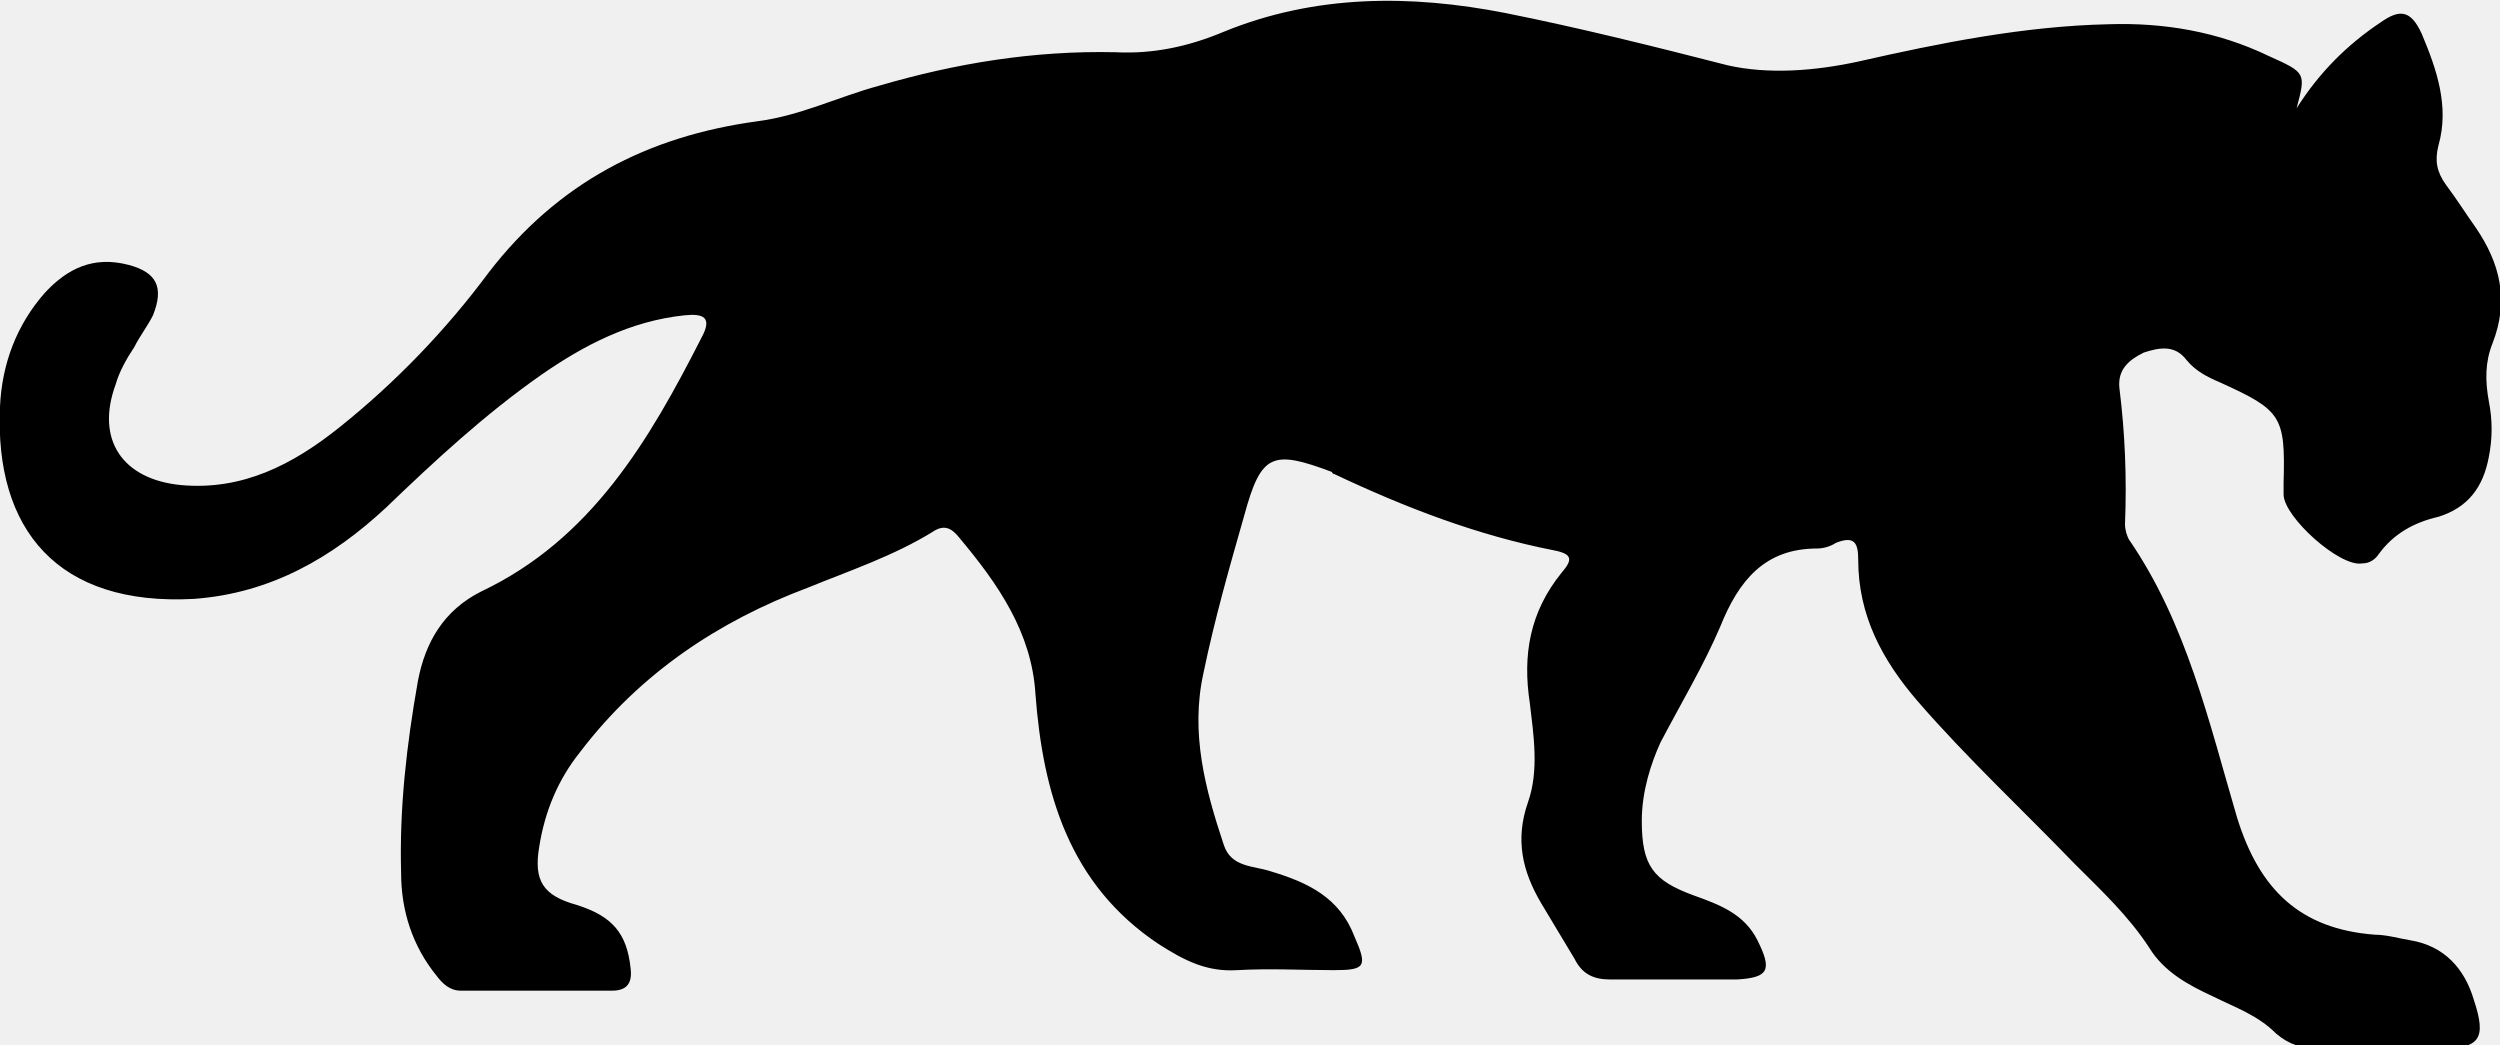
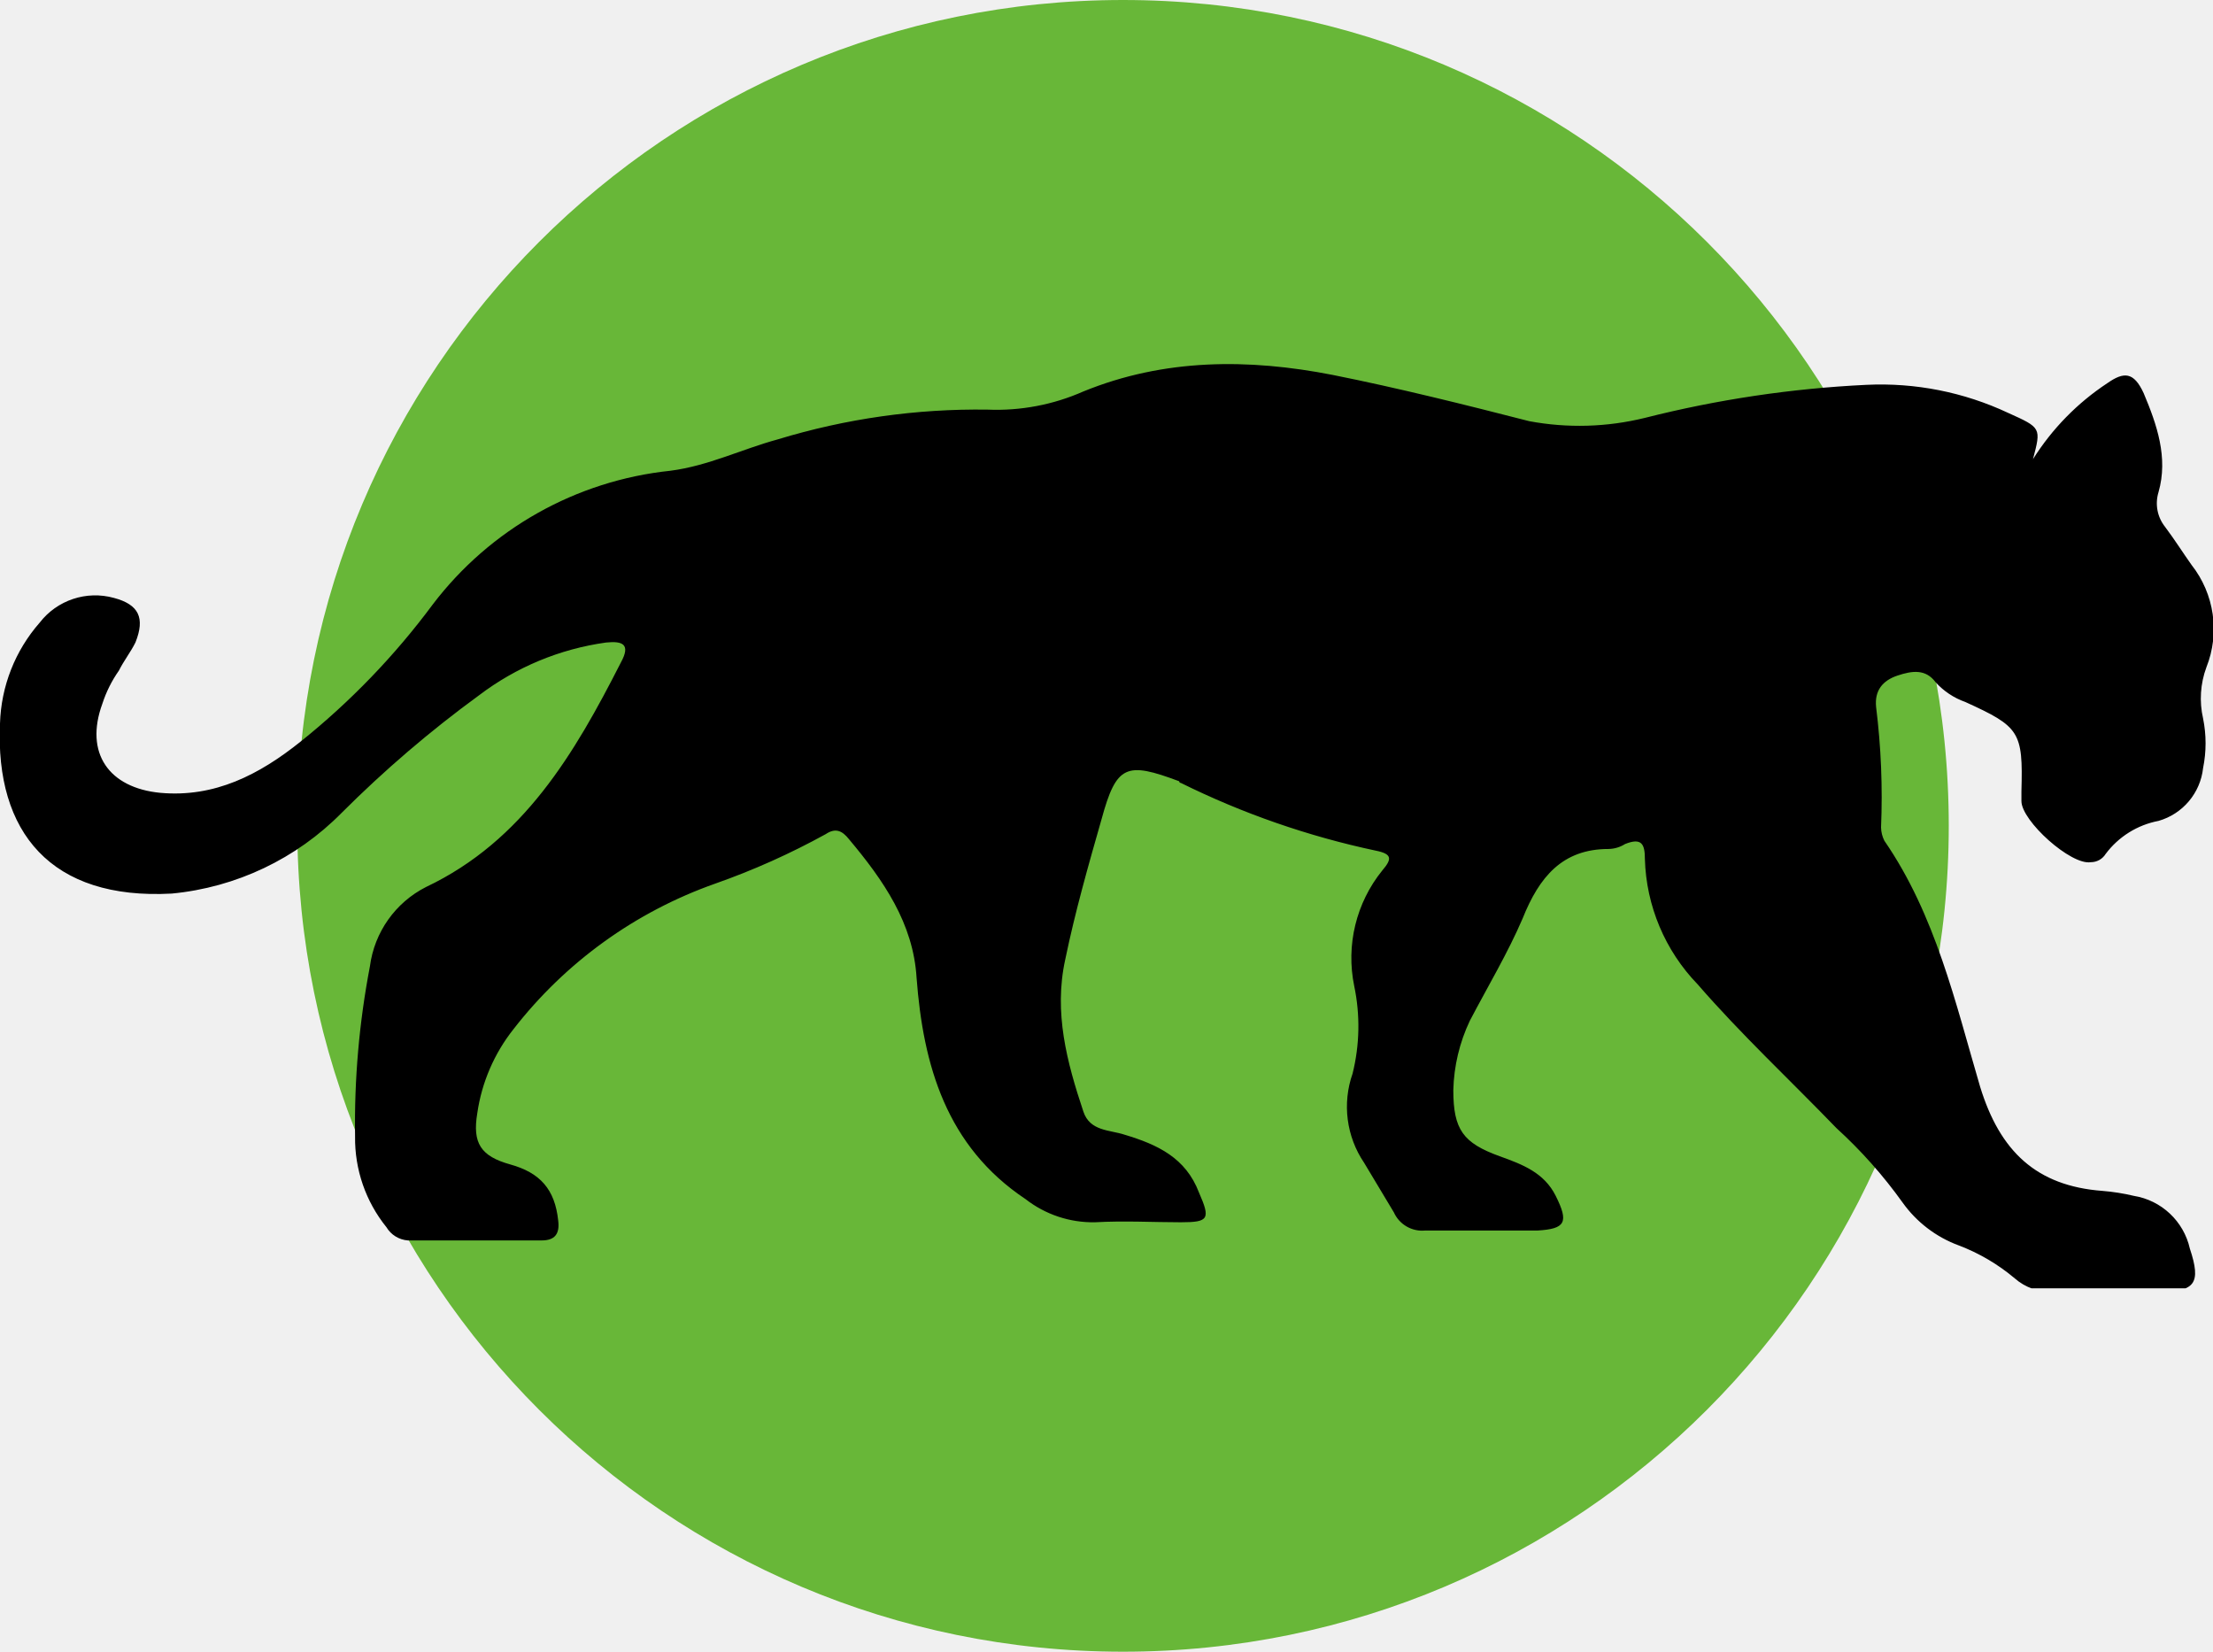
- <svg xmlns="http://www.w3.org/2000/svg" version="1.1" id="Layer_1" x="0px" y="0px" viewBox="0 0 134 56" style="enable-background:new 0 0 134 56;" xml:space="preserve">
-   <g>
-     <path d="M123.1,5.8c1.2-1.9,2.7-3.4,4.5-4.6c1-0.7,1.6-0.7,2.2,0.6c0.8,1.9,1.5,3.9,0.9,6c-0.2,0.8-0.1,1.4,0.4,2.1     c0.6,0.8,1.1,1.6,1.6,2.3c1.3,1.9,1.8,3.9,0.9,6.2c-0.4,1-0.4,2-0.2,3.1c0.2,1,0.2,2,0,3c-0.3,1.6-1.1,2.7-2.7,3.2     c-1.3,0.3-2.4,0.9-3.2,2c-0.2,0.3-0.5,0.5-0.9,0.5c-1.2,0.2-4.2-2.5-4.2-3.7c0-0.2,0-0.4,0-0.6c0.1-3.6-0.1-3.9-3.4-5.4     c-0.7-0.3-1.3-0.6-1.8-1.2c-0.6-0.8-1.4-0.7-2.3-0.4c-0.8,0.4-1.4,0.9-1.3,1.9c0.3,2.4,0.4,4.8,0.3,7.3c0,0.3,0.1,0.6,0.2,0.8     c3.1,4.5,4.3,9.8,5.8,14.9c1.2,3.9,3.4,6,7.4,6.3c0.6,0,1.3,0.2,1.9,0.3c1.8,0.3,2.9,1.5,3.4,3.2c0.7,2.1,0.3,2.6-1.8,2.6     c-2.2,0-4.3,0-6.5,0c-0.9,0-1.6-0.2-2.3-0.8c-1-1-2.2-1.4-3.4-2c-1.3-0.6-2.6-1.3-3.4-2.6c-1.1-1.7-2.6-3.1-4-4.5     c-2.8-2.9-5.8-5.7-8.4-8.7c-1.9-2.2-3.2-4.6-3.2-7.6c0-0.9-0.2-1.3-1.2-0.9c-0.3,0.2-0.7,0.3-1,0.3c-2.8,0-4.2,1.7-5.2,4.2     c-0.9,2.1-2.1,4.1-3.2,6.2C88.5,40.9,88,42.4,88,44c0,2.4,0.6,3.2,2.8,4c1.4,0.5,2.7,1,3.4,2.4c0.8,1.6,0.6,2-1.1,2.1     c-2.3,0-4.5,0-6.8,0c-0.9,0-1.5-0.3-1.9-1.1c-0.6-1-1.2-2-1.8-3c-1-1.7-1.4-3.4-0.7-5.4c0.6-1.7,0.3-3.6,0.1-5.3     c-0.4-2.6,0-4.9,1.7-7c0.6-0.7,0.6-1-0.4-1.2c-4.1-0.8-8-2.3-11.8-4.1c0,0-0.1,0-0.1-0.1c-3.2-1.2-3.8-1-4.7,2.3     c-0.8,2.8-1.6,5.6-2.2,8.5c-0.7,3.2,0.1,6.2,1.1,9.2c0.4,1.2,1.6,1.1,2.5,1.4c2,0.6,3.7,1.4,4.5,3.5c0.7,1.6,0.6,1.8-1.1,1.8     c-1.7,0-3.4-0.1-5.2,0c-1.6,0.1-2.8-0.5-4.2-1.4c-4.8-3.2-6.2-8.1-6.6-13.4c-0.2-3.3-2-5.9-4.1-8.4c-0.4-0.5-0.8-0.7-1.4-0.3     c-2.1,1.3-4.5,2.1-6.7,3c-4.8,1.8-9,4.6-12.2,8.8c-1.2,1.5-1.9,3.2-2.2,5.1c-0.3,1.8,0.2,2.6,2,3.1c1.9,0.6,2.7,1.5,2.9,3.4     c0.1,0.8-0.2,1.2-1,1.2c-2.7,0-5.4,0-8.1,0c-0.6,0-1-0.4-1.3-0.8c-1.3-1.6-1.9-3.5-1.9-5.5c-0.1-3.5,0.3-6.9,0.9-10.3     c0.4-2.1,1.4-3.8,3.4-4.8c5.9-2.8,9-8.1,11.8-13.6c0.6-1.1,0.1-1.3-0.9-1.2c-2.9,0.3-5.4,1.6-7.7,3.2c-3,2.1-5.7,4.6-8.3,7.1     c-2.9,2.7-6.2,4.6-10.3,4.9C3.1,32.5-0.3,28.4,0,21.8c0.1-2.3,0.9-4.4,2.4-6.1c1.2-1.3,2.6-2,4.5-1.5c1.5,0.4,1.9,1.2,1.3,2.7     c-0.3,0.6-0.7,1.1-1,1.7c-0.4,0.6-0.8,1.3-1,2c-1.1,3,0.4,5.1,3.5,5.4c3.3,0.3,6-1.1,8.5-3.1c3-2.4,5.7-5.2,8-8.3     c3.7-4.8,8.5-7.3,14.4-8.1c2.3-0.3,4.3-1.3,6.5-1.9c4.1-1.2,8.3-1.9,12.7-1.8c2,0.1,3.9-0.3,5.8-1.1c4.9-2,10-2,15.1-1     c4,0.8,8,1.8,11.9,2.8c2.2,0.5,4.7,0.3,7-0.2c4.4-1,8.9-1.9,13.4-2c3-0.1,5.9,0.4,8.6,1.7C123.6,3.9,123.6,3.9,123.1,5.8z" />
+ <svg xmlns="http://www.w3.org/2000/svg" width="268" height="200" fill="none">
+   <circle cx="136" cy="100" r="100" fill="#68B738" />
+   <g clip-path="url(#clip0)">
+     <path d="M246.2 55.6a30.402 30.402 0 019-9.2c2-1.4 3.2-1.4 4.4 1.2 1.6 3.8 3 7.8 1.8 12a4.577 4.577 0 00.8 4.2c1.2 1.6 2.2 3.2 3.2 4.6a12.541 12.541 0 011.8 12.4 10.865 10.865 0 00-.4 6.2c.4 1.98.4 4.02 0 6a7.502 7.502 0 01-5.4 6.4 10.423 10.423 0 00-6.4 4 2.104 2.104 0 01-1.8 1c-2.4.4-8.4-5-8.4-7.4v-1.2c.2-7.2-.2-7.8-6.8-10.8a8.783 8.783 0 01-3.6-2.4c-1.2-1.6-2.8-1.4-4.6-.8-1.8.6-2.8 1.8-2.6 3.8.603 4.842.804 9.725.6 14.6.013.556.15 1.103.4 1.6 6.2 9 8.6 19.6 11.6 29.8 2.4 7.8 6.8 12 14.8 12.6 1.28.102 2.551.303 3.8.6a8.322 8.322 0 016.8 6.4c1.4 4.2.6 5.2-3.6 5.2h-13a6.481 6.481 0 01-4.6-1.6 23.413 23.413 0 00-6.8-4 14.525 14.525 0 01-6.8-5.2 57.213 57.213 0 00-8-9c-5.6-5.8-11.6-11.4-16.8-17.4a22.758 22.758 0 01-6.4-15.2c0-1.8-.4-2.6-2.4-1.8a3.865 3.865 0 01-2 .6c-5.6 0-8.4 3.4-10.4 8.4-1.8 4.2-4.2 8.2-6.4 12.4a20.786 20.786 0 00-2 8.4c0 4.8 1.2 6.4 5.6 8 2.8 1 5.4 2 6.8 4.8 1.6 3.2 1.2 4-2.2 4.2h-13.6a3.763 3.763 0 01-3.8-2.2l-3.6-6a12.103 12.103 0 01-1.4-10.8c.866-3.473.934-7.097.2-10.6a16.841 16.841 0 013.4-14c1.2-1.4 1.2-2-.8-2.4a100.105 100.105 0 01-23.6-8.2.198.198 0 01-.141-.059.198.198 0 01-.059-.141c-6.4-2.4-7.6-2-9.4 4.6-1.6 5.6-3.2 11.2-4.4 17-1.4 6.4.2 12.4 2.2 18.4.8 2.4 3.2 2.2 5 2.8 4 1.2 7.4 2.8 9 7 1.4 3.2 1.2 3.6-2.2 3.6-3.4 0-6.8-.2-10.4 0a13.278 13.278 0 01-8.4-2.8c-9.6-6.4-12.4-16.2-13.2-26.8-.4-6.6-4-11.8-8.2-16.8-.8-1-1.6-1.4-2.8-.6a88.649 88.649 0 01-13.4 6 53.421 53.421 0 00-24.4 17.6 21.26 21.26 0 00-4.4 10.2c-.6 3.6.4 5.2 4 6.2s5.4 3 5.8 6.8c.2 1.6-.4 2.4-2 2.4H49.4a3.308 3.308 0 01-2.6-1.6 17.121 17.121 0 01-3.8-11c-.105-6.91.498-13.813 1.8-20.6a12.594 12.594 0 016.8-9.6c11.8-5.6 18-16.2 23.6-27.2 1.2-2.2.2-2.6-1.8-2.4A32.94 32.94 0 0058 84.2a141.246 141.246 0 00-16.6 14.2 33.342 33.342 0 01-20.6 9.8C6.2 109-.6 100.8 0 87.6a19.38 19.38 0 014.8-12.2 8.5 8.5 0 019-3c3 .8 3.8 2.4 2.6 5.4-.6 1.2-1.4 2.2-2 3.4a15.001 15.001 0 00-2 4c-2.2 6 .8 10.2 7 10.8 6.6.6 12-2.2 17-6.2a89.878 89.878 0 0016-16.6A41.58 41.58 0 0181.2 57c4.6-.6 8.6-2.6 13-3.8a83.02 83.02 0 0125.4-3.6 26.001 26.001 0 0011.6-2.2c9.8-4 20-4 30.2-2 8 1.6 16 3.6 23.8 5.6a33.16 33.16 0 0014-.4 135.58 135.58 0 0126.8-4 36.32 36.32 0 0117.2 3.4c4 1.8 4 1.8 3 5.6z" fill="#000" />
  </g>
+   <defs>
+     <clipPath id="clip0">
+       <path fill="#fff" transform="translate(0 44)" d="M0 0h268v112H0z" />
+     </clipPath>
+   </defs>
</svg>
